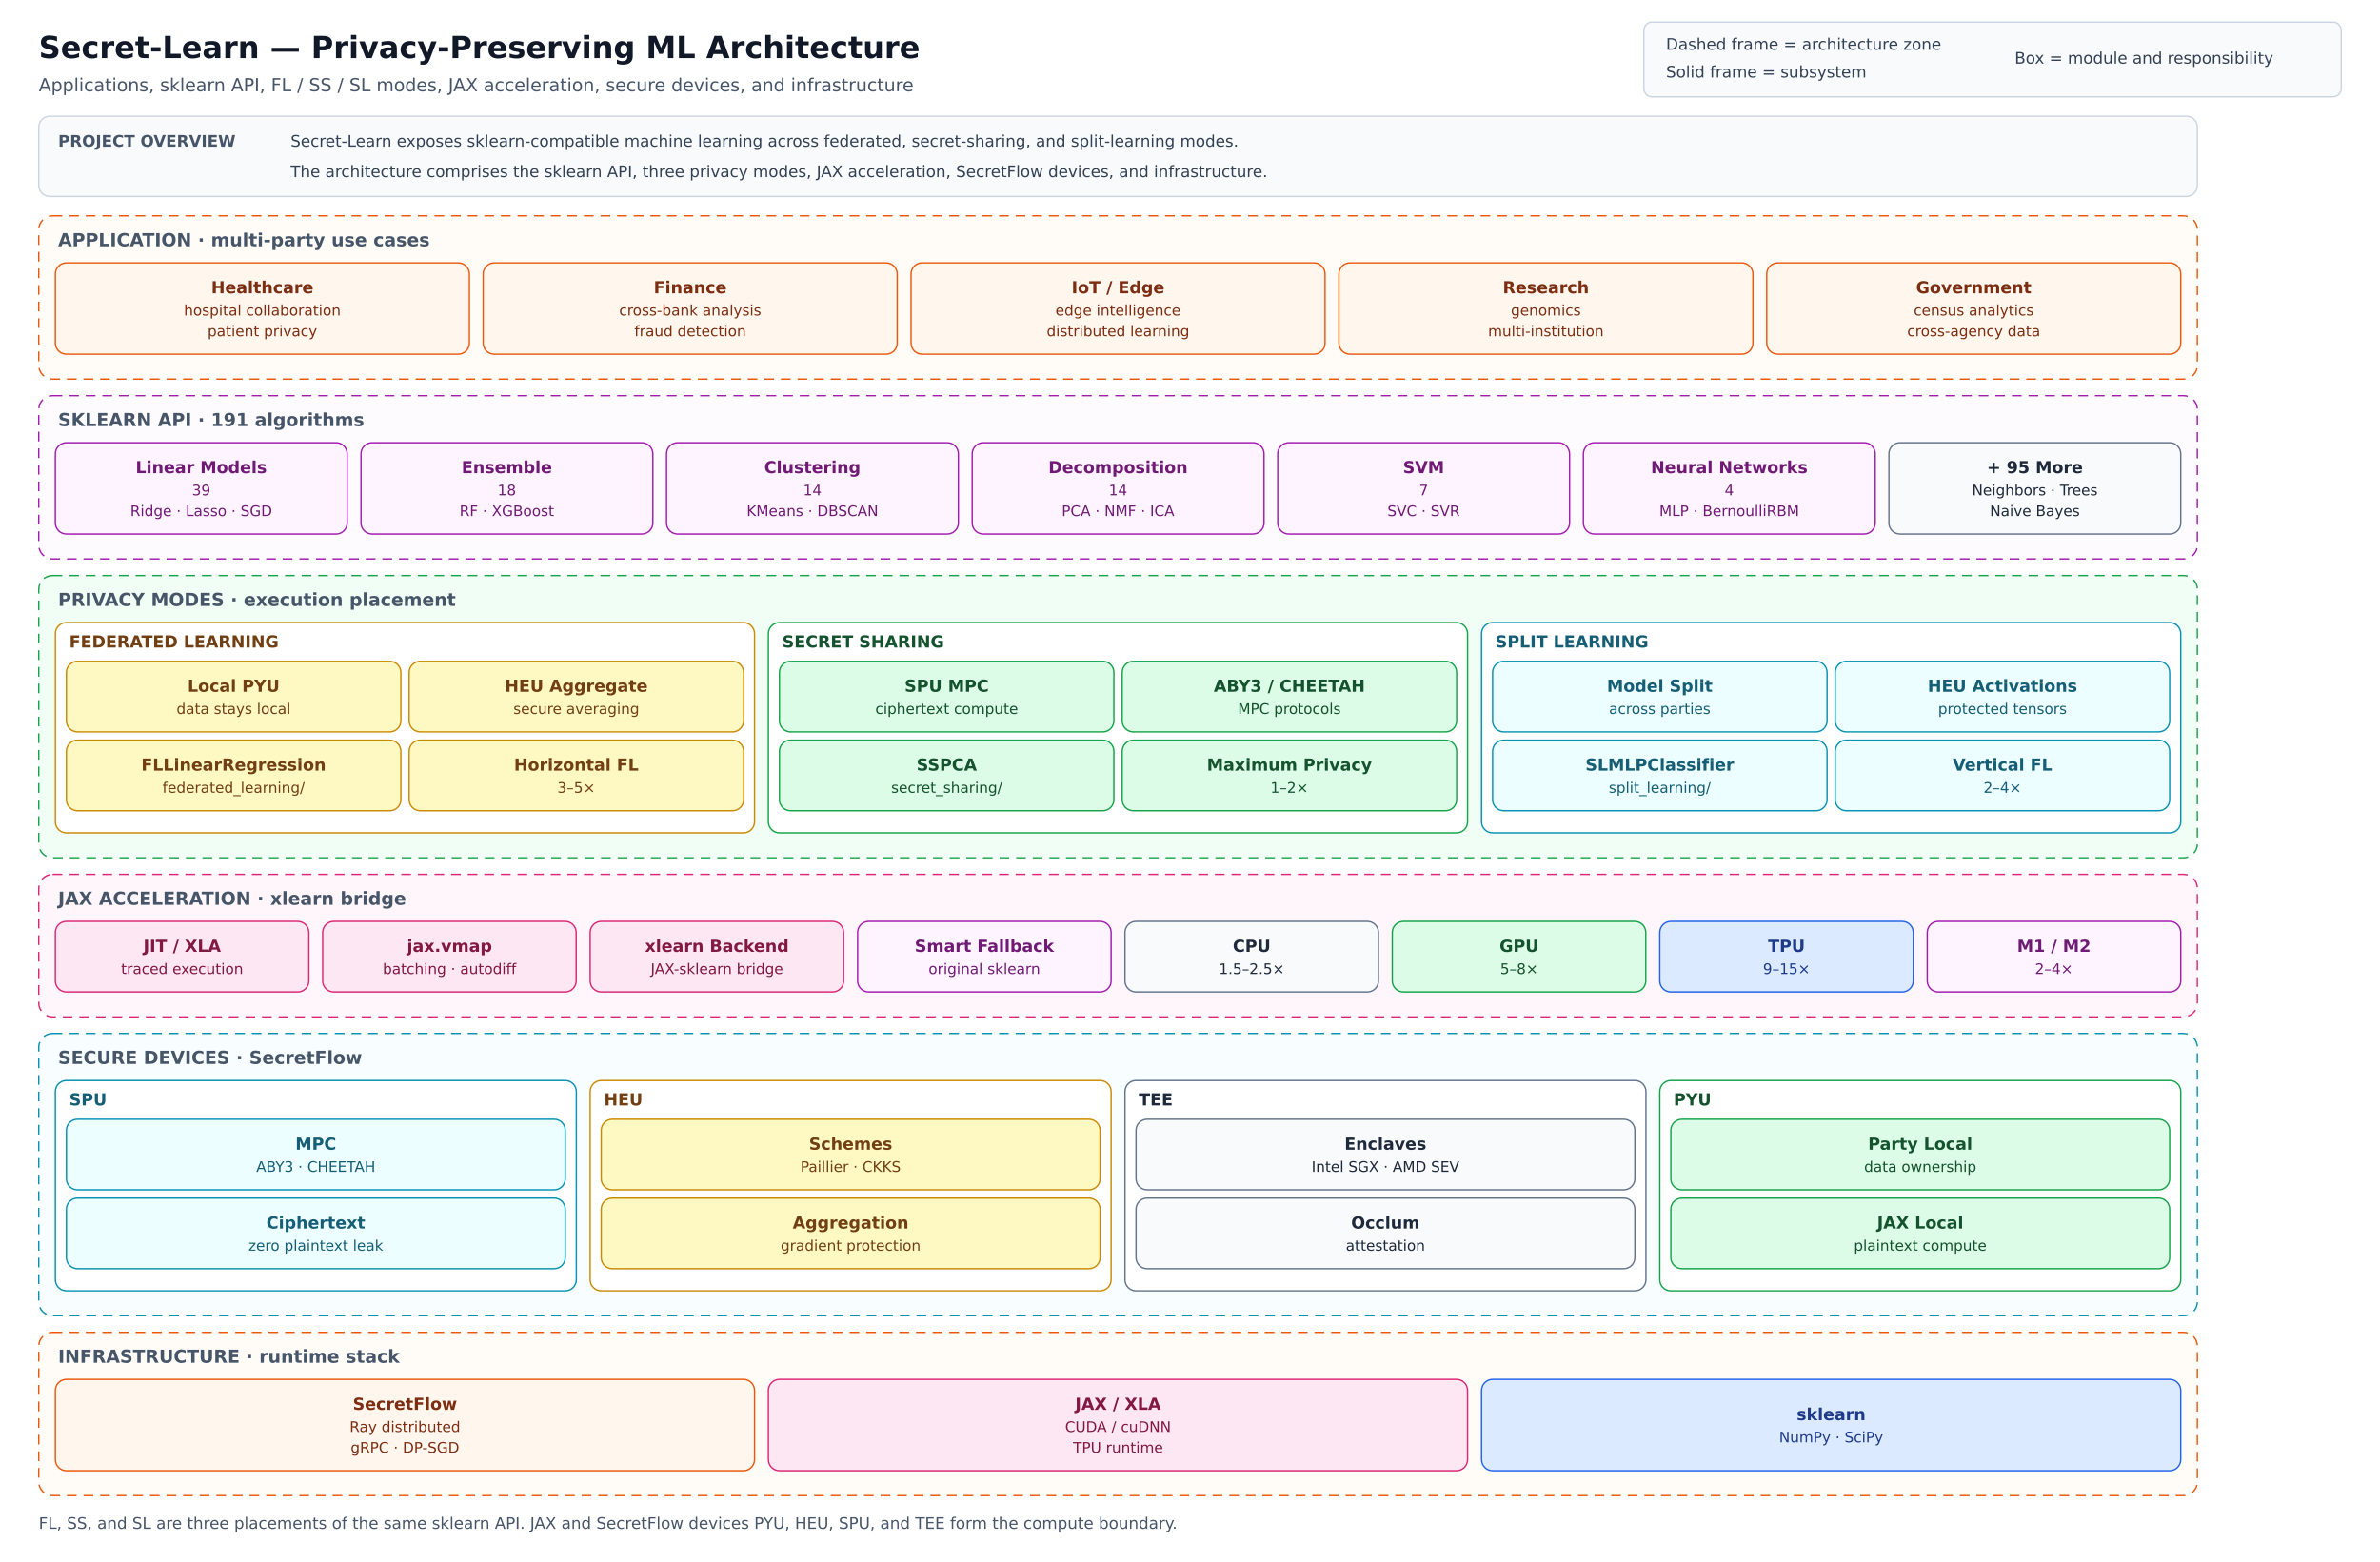
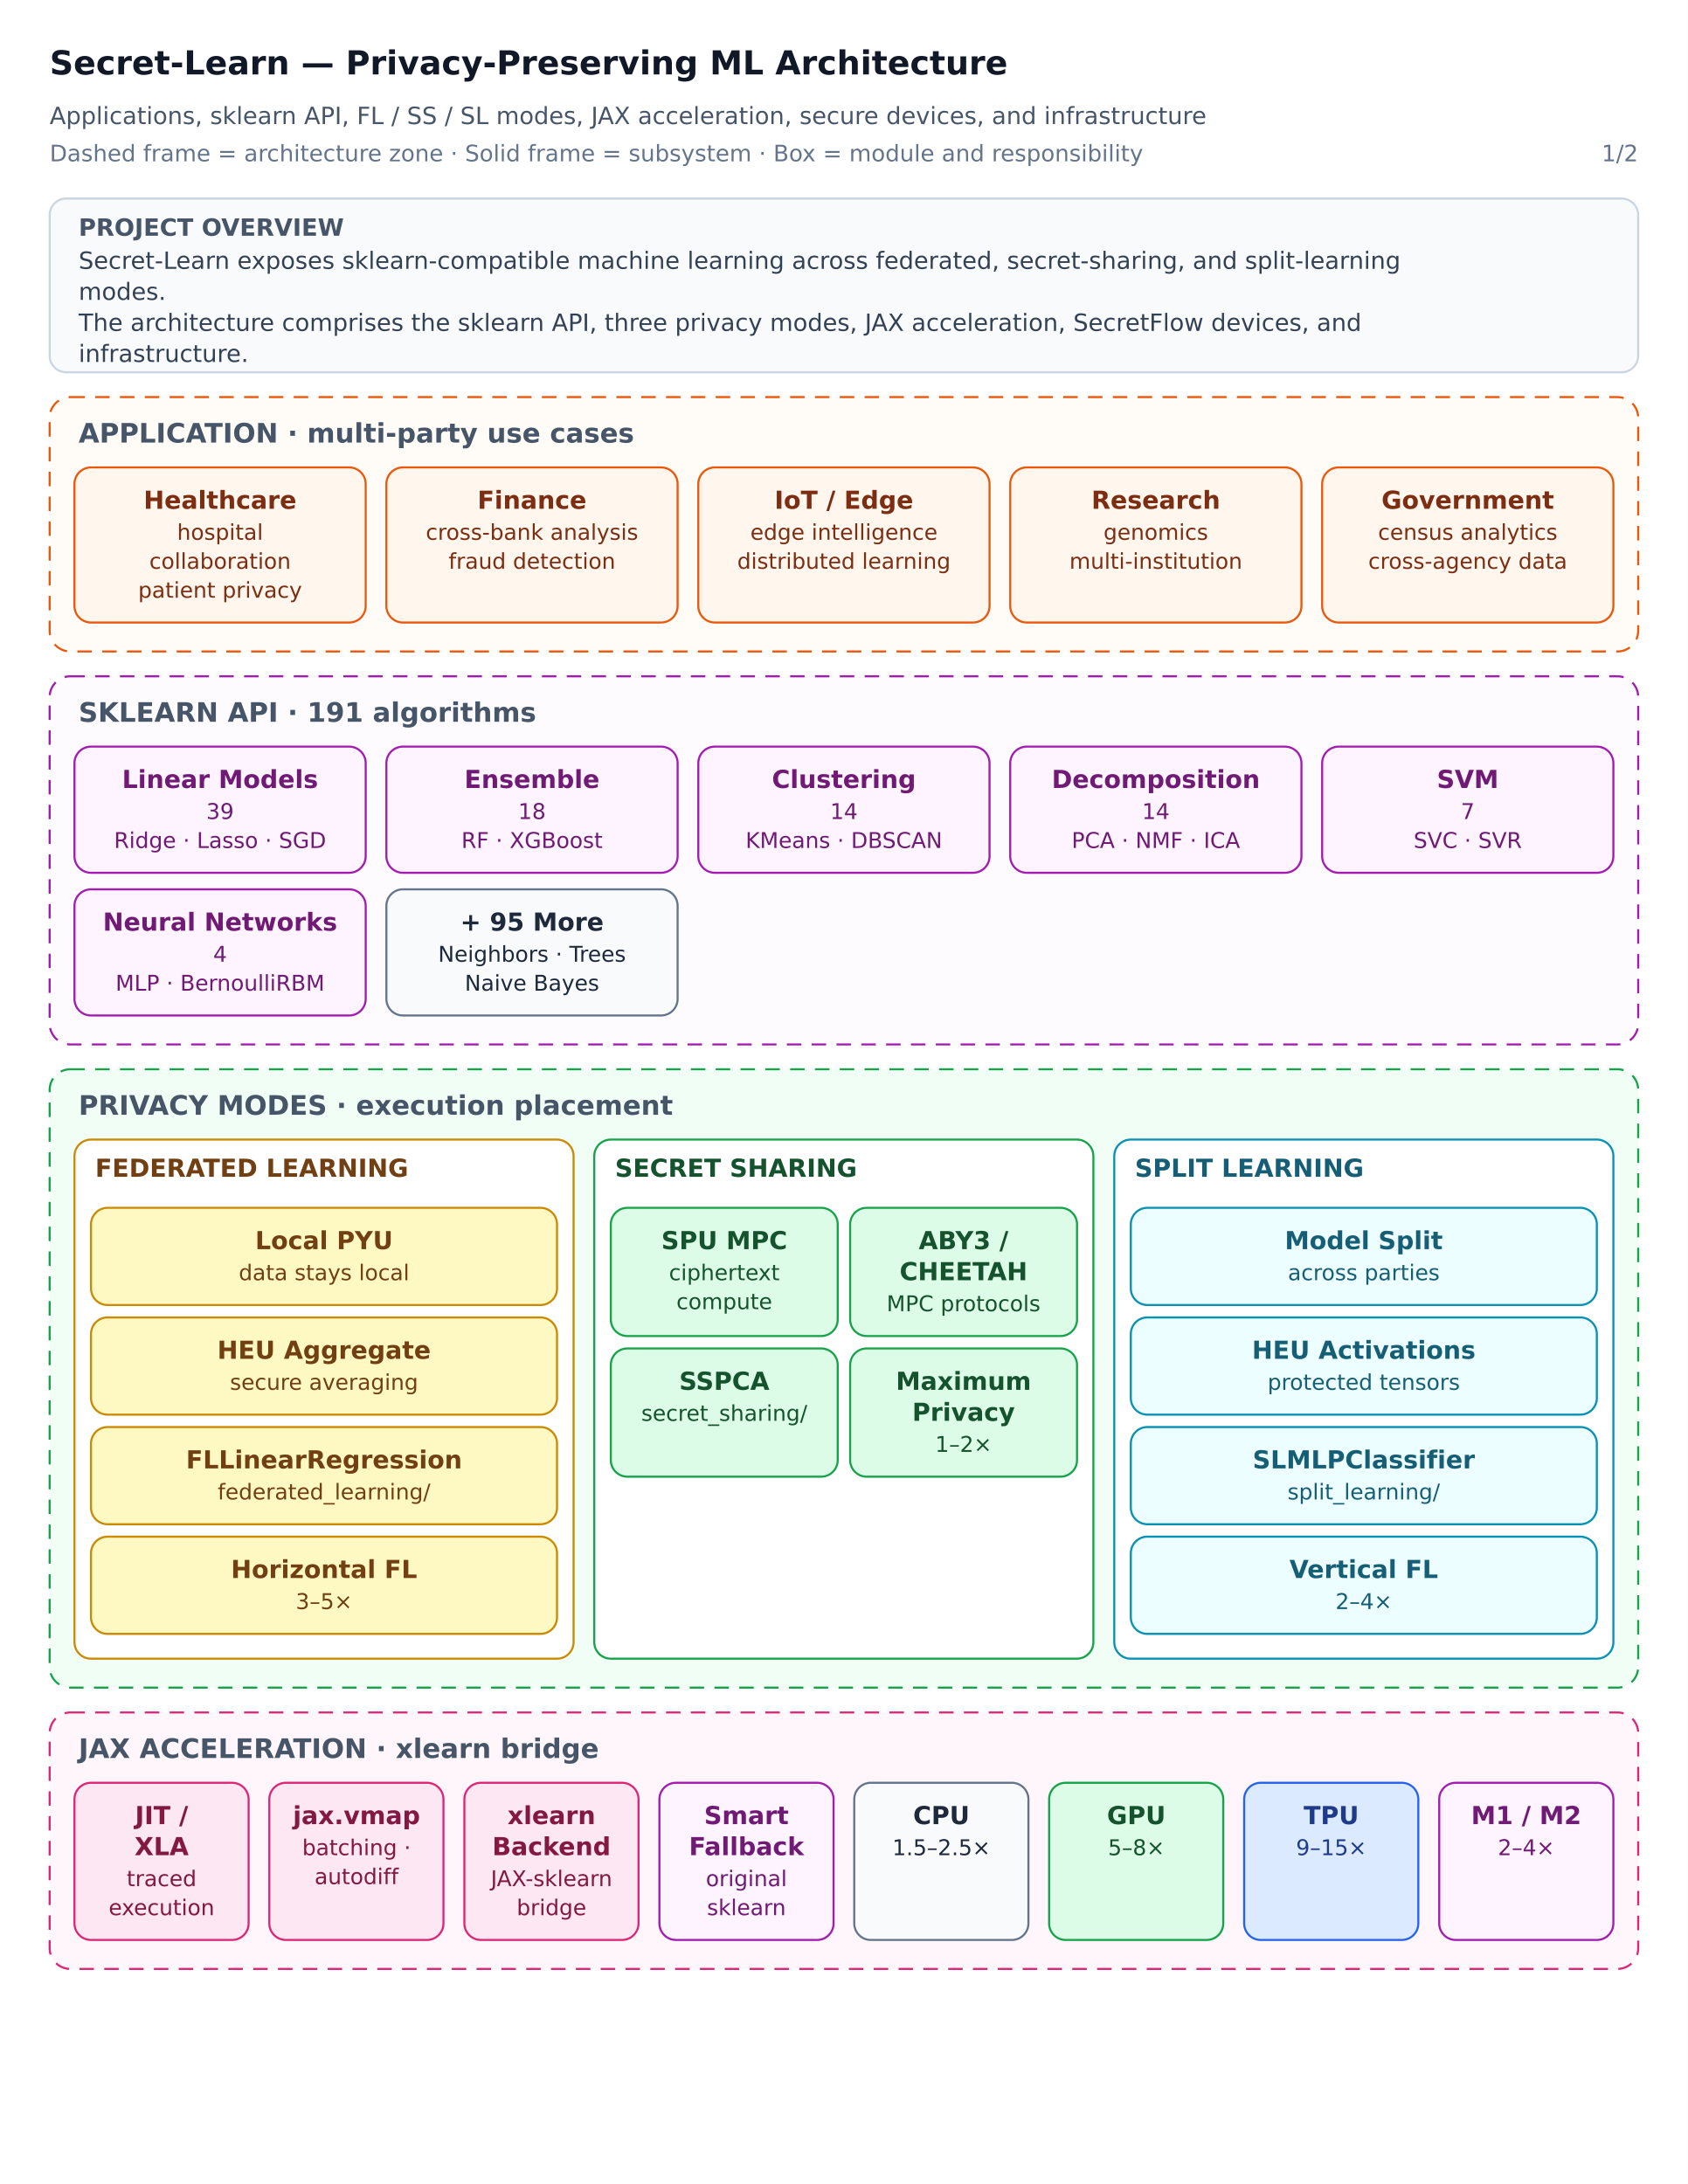
- <svg xmlns="http://www.w3.org/2000/svg" viewBox="0 0 1720 1129" font-family="WenQuanYi Micro Hei, DejaVu Sans, sans-serif">
-   <rect x="0" y="0" width="1720" height="1129" fill="#ffffff" />
-   <text x="28" y="42" font-size="22" fill="#111827" font-weight="700" text-anchor="start">Secret-Learn — Privacy-Preserving ML Architecture</text>
-   <text x="28" y="66" font-size="13" fill="#475569" font-weight="400" text-anchor="start">Applications, sklearn API, FL / SS / SL modes, JAX acceleration, secure devices, and infrastructure</text>
-   <rect x="1188" y="16" width="504" height="54" rx="6" fill="#f8fafc" stroke="#cbd5e1" />
-   <text x="1204" y="36" font-size="11.5" fill="#334155" font-weight="400" text-anchor="start">Dashed frame = architecture zone</text>
-   <text x="1204" y="56" font-size="11.5" fill="#334155" font-weight="400" text-anchor="start">Solid frame = subsystem</text>
-   <text x="1456" y="46" font-size="11.5" fill="#334155" font-weight="400" text-anchor="start">Box = module and responsibility</text>
-   <rect x="28" y="84" width="1560" height="58" rx="8" fill="#f8fafc" stroke="#cbd5e1" />
-   <text x="42" y="106" font-size="11.5" fill="#475569" font-weight="700" text-anchor="start">PROJECT OVERVIEW</text>
-   <text x="210" y="106" font-size="11.5" fill="#334155" font-weight="400" text-anchor="start">Secret-Learn exposes sklearn-compatible machine learning across federated, secret-sharing, and split-learning modes.</text>
-   <text x="210" y="128" font-size="11.5" fill="#334155" font-weight="400" text-anchor="start">The architecture comprises the sklearn API, three privacy modes, JAX acceleration, SecretFlow devices, and infrastructure.</text>
-   <rect x="28" y="156" width="1560" height="118" rx="10" fill="#fff7ed" fill-opacity="0.38" stroke="#ea580c" stroke-dasharray="7,5" />
-   <text x="42" y="178" font-size="13" fill="#475569" font-weight="700" text-anchor="start">APPLICATION · multi-party use cases</text>
-   <rect x="40.0" y="190.0" width="299.2" height="66.0" rx="8" fill="#fff7ed" stroke="#ea580c" />
-   <text x="189.6" y="212.0" font-size="12" fill="#7c2d12" font-weight="700" text-anchor="middle">Healthcare</text>
-   <text x="189.6" y="228.0" font-size="10.5" fill="#7c2d12" font-weight="400" text-anchor="middle">hospital collaboration</text>
-   <text x="189.6" y="243.0" font-size="10.5" fill="#7c2d12" font-weight="400" text-anchor="middle">patient privacy</text>
-   <rect x="349.2" y="190.0" width="299.2" height="66.0" rx="8" fill="#fff7ed" stroke="#ea580c" />
-   <text x="498.8" y="212.0" font-size="12" fill="#7c2d12" font-weight="700" text-anchor="middle">Finance</text>
-   <text x="498.8" y="228.0" font-size="10.5" fill="#7c2d12" font-weight="400" text-anchor="middle">cross-bank analysis</text>
-   <text x="498.8" y="243.0" font-size="10.5" fill="#7c2d12" font-weight="400" text-anchor="middle">fraud detection</text>
-   <rect x="658.4" y="190.0" width="299.2" height="66.0" rx="8" fill="#fff7ed" stroke="#ea580c" />
-   <text x="808.0" y="212.0" font-size="12" fill="#7c2d12" font-weight="700" text-anchor="middle">IoT / Edge</text>
-   <text x="808.0" y="228.0" font-size="10.5" fill="#7c2d12" font-weight="400" text-anchor="middle">edge intelligence</text>
-   <text x="808.0" y="243.0" font-size="10.5" fill="#7c2d12" font-weight="400" text-anchor="middle">distributed learning</text>
-   <rect x="967.6" y="190.0" width="299.2" height="66.0" rx="8" fill="#fff7ed" stroke="#ea580c" />
-   <text x="1117.2" y="212.0" font-size="12" fill="#7c2d12" font-weight="700" text-anchor="middle">Research</text>
-   <text x="1117.2" y="228.0" font-size="10.5" fill="#7c2d12" font-weight="400" text-anchor="middle">genomics</text>
-   <text x="1117.2" y="243.0" font-size="10.5" fill="#7c2d12" font-weight="400" text-anchor="middle">multi-institution</text>
-   <rect x="1276.8" y="190.0" width="299.2" height="66.0" rx="8" fill="#fff7ed" stroke="#ea580c" />
-   <text x="1426.4" y="212.0" font-size="12" fill="#7c2d12" font-weight="700" text-anchor="middle">Government</text>
-   <text x="1426.4" y="228.0" font-size="10.5" fill="#7c2d12" font-weight="400" text-anchor="middle">census analytics</text>
-   <text x="1426.4" y="243.0" font-size="10.5" fill="#7c2d12" font-weight="400" text-anchor="middle">cross-agency data</text>
-   <rect x="28" y="286" width="1560" height="118" rx="10" fill="#fdf4ff" fill-opacity="0.38" stroke="#a21caf" stroke-dasharray="7,5" />
-   <text x="42" y="308" font-size="13" fill="#475569" font-weight="700" text-anchor="start">SKLEARN API · 191 algorithms</text>
-   <rect x="40.0" y="320.0" width="210.9" height="66.0" rx="8" fill="#fdf4ff" stroke="#a21caf" />
-   <text x="145.429" y="342.0" font-size="12" fill="#701a75" font-weight="700" text-anchor="middle">Linear Models</text>
-   <text x="145.429" y="358.0" font-size="10.5" fill="#701a75" font-weight="400" text-anchor="middle">39</text>
-   <text x="145.429" y="373.0" font-size="10.5" fill="#701a75" font-weight="400" text-anchor="middle">Ridge · Lasso · SGD</text>
-   <rect x="260.9" y="320.0" width="210.9" height="66.0" rx="8" fill="#fdf4ff" stroke="#a21caf" />
-   <text x="366.286" y="342.0" font-size="12" fill="#701a75" font-weight="700" text-anchor="middle">Ensemble</text>
-   <text x="366.286" y="358.0" font-size="10.5" fill="#701a75" font-weight="400" text-anchor="middle">18</text>
-   <text x="366.286" y="373.0" font-size="10.5" fill="#701a75" font-weight="400" text-anchor="middle">RF · XGBoost</text>
-   <rect x="481.7" y="320.0" width="210.9" height="66.0" rx="8" fill="#fdf4ff" stroke="#a21caf" />
-   <text x="587.143" y="342.0" font-size="12" fill="#701a75" font-weight="700" text-anchor="middle">Clustering</text>
-   <text x="587.143" y="358.0" font-size="10.5" fill="#701a75" font-weight="400" text-anchor="middle">14</text>
-   <text x="587.143" y="373.0" font-size="10.5" fill="#701a75" font-weight="400" text-anchor="middle">KMeans · DBSCAN</text>
-   <rect x="702.6" y="320.0" width="210.9" height="66.0" rx="8" fill="#fdf4ff" stroke="#a21caf" />
-   <text x="808.0" y="342.0" font-size="12" fill="#701a75" font-weight="700" text-anchor="middle">Decomposition</text>
-   <text x="808.0" y="358.0" font-size="10.5" fill="#701a75" font-weight="400" text-anchor="middle">14</text>
-   <text x="808.0" y="373.0" font-size="10.5" fill="#701a75" font-weight="400" text-anchor="middle">PCA · NMF · ICA</text>
-   <rect x="923.4" y="320.0" width="210.9" height="66.0" rx="8" fill="#fdf4ff" stroke="#a21caf" />
-   <text x="1028.857" y="342.0" font-size="12" fill="#701a75" font-weight="700" text-anchor="middle">SVM</text>
-   <text x="1028.857" y="358.0" font-size="10.5" fill="#701a75" font-weight="400" text-anchor="middle">7</text>
-   <text x="1028.857" y="373.0" font-size="10.5" fill="#701a75" font-weight="400" text-anchor="middle">SVC · SVR</text>
-   <rect x="1144.3" y="320.0" width="210.9" height="66.0" rx="8" fill="#fdf4ff" stroke="#a21caf" />
-   <text x="1249.714" y="342.0" font-size="12" fill="#701a75" font-weight="700" text-anchor="middle">Neural Networks</text>
-   <text x="1249.714" y="358.0" font-size="10.5" fill="#701a75" font-weight="400" text-anchor="middle">4</text>
-   <text x="1249.714" y="373.0" font-size="10.5" fill="#701a75" font-weight="400" text-anchor="middle">MLP · BernoulliRBM</text>
-   <rect x="1365.1" y="320.0" width="210.9" height="66.0" rx="8" fill="#f8fafc" stroke="#64748b" />
-   <text x="1470.571" y="342.0" font-size="12" fill="#1e293b" font-weight="700" text-anchor="middle">+ 95 More</text>
-   <text x="1470.571" y="358.0" font-size="10.5" fill="#1e293b" font-weight="400" text-anchor="middle">Neighbors · Trees</text>
-   <text x="1470.571" y="373.0" font-size="10.5" fill="#1e293b" font-weight="400" text-anchor="middle">Naive Bayes</text>
-   <rect x="28" y="416" width="1560" height="204" rx="10" fill="#dcfce7" fill-opacity="0.38" stroke="#16a34a" stroke-dasharray="7,5" />
-   <text x="42" y="438" font-size="13" fill="#475569" font-weight="700" text-anchor="start">PRIVACY MODES · execution placement</text>
-   <rect x="40.0" y="450.0" width="505.3" height="152.0" rx="8" fill="#ffffff" fill-opacity="0.94" stroke="#ca8a04" />
-   <text x="50.0" y="468" font-size="12" fill="#713f12" font-weight="700" text-anchor="start">FEDERATED LEARNING</text>
-   <rect x="48.0" y="478.0" width="241.7" height="51.0" rx="8" fill="#fef9c3" stroke="#ca8a04" />
-   <text x="168.833" y="500.0" font-size="12" fill="#713f12" font-weight="700" text-anchor="middle">Local PYU</text>
-   <text x="168.833" y="516.0" font-size="10.5" fill="#713f12" font-weight="400" text-anchor="middle">data stays local</text>
-   <rect x="295.7" y="478.0" width="241.7" height="51.0" rx="8" fill="#fef9c3" stroke="#ca8a04" />
-   <text x="416.5" y="500.0" font-size="12" fill="#713f12" font-weight="700" text-anchor="middle">HEU Aggregate</text>
-   <text x="416.5" y="516.0" font-size="10.5" fill="#713f12" font-weight="400" text-anchor="middle">secure averaging</text>
-   <rect x="48.0" y="535.0" width="241.7" height="51.0" rx="8" fill="#fef9c3" stroke="#ca8a04" />
-   <text x="168.833" y="557.0" font-size="12" fill="#713f12" font-weight="700" text-anchor="middle">FLLinearRegression</text>
-   <text x="168.833" y="573.0" font-size="10.5" fill="#713f12" font-weight="400" text-anchor="middle">federated_learning/</text>
-   <rect x="295.7" y="535.0" width="241.7" height="51.0" rx="8" fill="#fef9c3" stroke="#ca8a04" />
-   <text x="416.5" y="557.0" font-size="12" fill="#713f12" font-weight="700" text-anchor="middle">Horizontal FL</text>
-   <text x="416.5" y="573.0" font-size="10.5" fill="#713f12" font-weight="400" text-anchor="middle">3–5×</text>
-   <rect x="555.3" y="450.0" width="505.3" height="152.0" rx="8" fill="#ffffff" fill-opacity="0.94" stroke="#16a34a" />
-   <text x="565.333" y="468" font-size="12" fill="#14532d" font-weight="700" text-anchor="start">SECRET SHARING</text>
-   <rect x="563.3" y="478.0" width="241.7" height="51.0" rx="8" fill="#dcfce7" stroke="#16a34a" />
-   <text x="684.167" y="500.0" font-size="12" fill="#14532d" font-weight="700" text-anchor="middle">SPU MPC</text>
-   <text x="684.167" y="516.0" font-size="10.5" fill="#14532d" font-weight="400" text-anchor="middle">ciphertext compute</text>
-   <rect x="811.0" y="478.0" width="241.7" height="51.0" rx="8" fill="#dcfce7" stroke="#16a34a" />
-   <text x="931.833" y="500.0" font-size="12" fill="#14532d" font-weight="700" text-anchor="middle">ABY3 / CHEETAH</text>
-   <text x="931.833" y="516.0" font-size="10.5" fill="#14532d" font-weight="400" text-anchor="middle">MPC protocols</text>
-   <rect x="563.3" y="535.0" width="241.7" height="51.0" rx="8" fill="#dcfce7" stroke="#16a34a" />
-   <text x="684.167" y="557.0" font-size="12" fill="#14532d" font-weight="700" text-anchor="middle">SSPCA</text>
-   <text x="684.167" y="573.0" font-size="10.5" fill="#14532d" font-weight="400" text-anchor="middle">secret_sharing/</text>
-   <rect x="811.0" y="535.0" width="241.7" height="51.0" rx="8" fill="#dcfce7" stroke="#16a34a" />
-   <text x="931.833" y="557.0" font-size="12" fill="#14532d" font-weight="700" text-anchor="middle">Maximum Privacy</text>
-   <text x="931.833" y="573.0" font-size="10.5" fill="#14532d" font-weight="400" text-anchor="middle">1–2×</text>
-   <rect x="1070.7" y="450.0" width="505.3" height="152.0" rx="8" fill="#ffffff" fill-opacity="0.94" stroke="#0891b2" />
-   <text x="1080.667" y="468" font-size="12" fill="#155e75" font-weight="700" text-anchor="start">SPLIT LEARNING</text>
-   <rect x="1078.7" y="478.0" width="241.7" height="51.0" rx="8" fill="#ecfeff" stroke="#0891b2" />
-   <text x="1199.5" y="500.0" font-size="12" fill="#155e75" font-weight="700" text-anchor="middle">Model Split</text>
-   <text x="1199.5" y="516.0" font-size="10.5" fill="#155e75" font-weight="400" text-anchor="middle">across parties</text>
-   <rect x="1326.3" y="478.0" width="241.7" height="51.0" rx="8" fill="#ecfeff" stroke="#0891b2" />
-   <text x="1447.167" y="500.0" font-size="12" fill="#155e75" font-weight="700" text-anchor="middle">HEU Activations</text>
-   <text x="1447.167" y="516.0" font-size="10.5" fill="#155e75" font-weight="400" text-anchor="middle">protected tensors</text>
-   <rect x="1078.7" y="535.0" width="241.7" height="51.0" rx="8" fill="#ecfeff" stroke="#0891b2" />
-   <text x="1199.5" y="557.0" font-size="12" fill="#155e75" font-weight="700" text-anchor="middle">SLMLPClassifier</text>
-   <text x="1199.5" y="573.0" font-size="10.5" fill="#155e75" font-weight="400" text-anchor="middle">split_learning/</text>
-   <rect x="1326.3" y="535.0" width="241.7" height="51.0" rx="8" fill="#ecfeff" stroke="#0891b2" />
-   <text x="1447.167" y="557.0" font-size="12" fill="#155e75" font-weight="700" text-anchor="middle">Vertical FL</text>
-   <text x="1447.167" y="573.0" font-size="10.5" fill="#155e75" font-weight="400" text-anchor="middle">2–4×</text>
-   <rect x="28" y="632" width="1560" height="103" rx="10" fill="#fce7f3" fill-opacity="0.38" stroke="#db2777" stroke-dasharray="7,5" />
-   <text x="42" y="654" font-size="13" fill="#475569" font-weight="700" text-anchor="start">JAX ACCELERATION · xlearn bridge</text>
-   <rect x="40.0" y="666.0" width="183.2" height="51.0" rx="8" fill="#fce7f3" stroke="#db2777" />
-   <text x="131.625" y="688.0" font-size="12" fill="#831843" font-weight="700" text-anchor="middle">JIT / XLA</text>
-   <text x="131.625" y="704.0" font-size="10.5" fill="#831843" font-weight="400" text-anchor="middle">traced execution</text>
-   <rect x="233.2" y="666.0" width="183.2" height="51.0" rx="8" fill="#fce7f3" stroke="#db2777" />
-   <text x="324.875" y="688.0" font-size="12" fill="#831843" font-weight="700" text-anchor="middle">jax.vmap</text>
-   <text x="324.875" y="704.0" font-size="10.5" fill="#831843" font-weight="400" text-anchor="middle">batching · autodiff</text>
-   <rect x="426.5" y="666.0" width="183.2" height="51.0" rx="8" fill="#fce7f3" stroke="#db2777" />
-   <text x="518.125" y="688.0" font-size="12" fill="#831843" font-weight="700" text-anchor="middle">xlearn Backend</text>
-   <text x="518.125" y="704.0" font-size="10.5" fill="#831843" font-weight="400" text-anchor="middle">JAX-sklearn bridge</text>
-   <rect x="619.8" y="666.0" width="183.2" height="51.0" rx="8" fill="#fdf4ff" stroke="#a21caf" />
-   <text x="711.375" y="688.0" font-size="12" fill="#701a75" font-weight="700" text-anchor="middle">Smart Fallback</text>
-   <text x="711.375" y="704.0" font-size="10.5" fill="#701a75" font-weight="400" text-anchor="middle">original sklearn</text>
-   <rect x="813.0" y="666.0" width="183.2" height="51.0" rx="8" fill="#f8fafc" stroke="#64748b" />
-   <text x="904.625" y="688.0" font-size="12" fill="#1e293b" font-weight="700" text-anchor="middle">CPU</text>
-   <text x="904.625" y="704.0" font-size="10.5" fill="#1e293b" font-weight="400" text-anchor="middle">1.5–2.5×</text>
-   <rect x="1006.2" y="666.0" width="183.2" height="51.0" rx="8" fill="#dcfce7" stroke="#16a34a" />
-   <text x="1097.875" y="688.0" font-size="12" fill="#14532d" font-weight="700" text-anchor="middle">GPU</text>
-   <text x="1097.875" y="704.0" font-size="10.5" fill="#14532d" font-weight="400" text-anchor="middle">5–8×</text>
-   <rect x="1199.5" y="666.0" width="183.2" height="51.0" rx="8" fill="#dbeafe" stroke="#2563eb" />
-   <text x="1291.125" y="688.0" font-size="12" fill="#1e3a8a" font-weight="700" text-anchor="middle">TPU</text>
-   <text x="1291.125" y="704.0" font-size="10.5" fill="#1e3a8a" font-weight="400" text-anchor="middle">9–15×</text>
-   <rect x="1392.8" y="666.0" width="183.2" height="51.0" rx="8" fill="#fdf4ff" stroke="#a21caf" />
-   <text x="1484.375" y="688.0" font-size="12" fill="#701a75" font-weight="700" text-anchor="middle">M1 / M2</text>
-   <text x="1484.375" y="704.0" font-size="10.5" fill="#701a75" font-weight="400" text-anchor="middle">2–4×</text>
-   <rect x="28" y="747" width="1560" height="204" rx="10" fill="#ecfeff" fill-opacity="0.38" stroke="#0891b2" stroke-dasharray="7,5" />
-   <text x="42" y="769" font-size="13" fill="#475569" font-weight="700" text-anchor="start">SECURE DEVICES · SecretFlow</text>
-   <rect x="40.0" y="781.0" width="376.5" height="152.0" rx="8" fill="#ffffff" fill-opacity="0.94" stroke="#0891b2" />
-   <text x="50.0" y="799" font-size="12" fill="#155e75" font-weight="700" text-anchor="start">SPU</text>
-   <rect x="48.0" y="809.0" width="360.5" height="51.0" rx="8" fill="#ecfeff" stroke="#0891b2" />
-   <text x="228.25" y="831.0" font-size="12" fill="#155e75" font-weight="700" text-anchor="middle">MPC</text>
-   <text x="228.25" y="847.0" font-size="10.5" fill="#155e75" font-weight="400" text-anchor="middle">ABY3 · CHEETAH</text>
-   <rect x="48.0" y="866.0" width="360.5" height="51.0" rx="8" fill="#ecfeff" stroke="#0891b2" />
-   <text x="228.25" y="888.0" font-size="12" fill="#155e75" font-weight="700" text-anchor="middle">Ciphertext</text>
-   <text x="228.25" y="904.0" font-size="10.5" fill="#155e75" font-weight="400" text-anchor="middle">zero plaintext leak</text>
-   <rect x="426.5" y="781.0" width="376.5" height="152.0" rx="8" fill="#ffffff" fill-opacity="0.94" stroke="#ca8a04" />
-   <text x="436.5" y="799" font-size="12" fill="#713f12" font-weight="700" text-anchor="start">HEU</text>
-   <rect x="434.5" y="809.0" width="360.5" height="51.0" rx="8" fill="#fef9c3" stroke="#ca8a04" />
-   <text x="614.75" y="831.0" font-size="12" fill="#713f12" font-weight="700" text-anchor="middle">Schemes</text>
-   <text x="614.75" y="847.0" font-size="10.5" fill="#713f12" font-weight="400" text-anchor="middle">Paillier · CKKS</text>
-   <rect x="434.5" y="866.0" width="360.5" height="51.0" rx="8" fill="#fef9c3" stroke="#ca8a04" />
-   <text x="614.75" y="888.0" font-size="12" fill="#713f12" font-weight="700" text-anchor="middle">Aggregation</text>
-   <text x="614.75" y="904.0" font-size="10.5" fill="#713f12" font-weight="400" text-anchor="middle">gradient protection</text>
-   <rect x="813.0" y="781.0" width="376.5" height="152.0" rx="8" fill="#ffffff" fill-opacity="0.94" stroke="#64748b" />
-   <text x="823.0" y="799" font-size="12" fill="#1e293b" font-weight="700" text-anchor="start">TEE</text>
-   <rect x="821.0" y="809.0" width="360.5" height="51.0" rx="8" fill="#f8fafc" stroke="#64748b" />
-   <text x="1001.25" y="831.0" font-size="12" fill="#1e293b" font-weight="700" text-anchor="middle">Enclaves</text>
-   <text x="1001.25" y="847.0" font-size="10.5" fill="#1e293b" font-weight="400" text-anchor="middle">Intel SGX · AMD SEV</text>
-   <rect x="821.0" y="866.0" width="360.5" height="51.0" rx="8" fill="#f8fafc" stroke="#64748b" />
-   <text x="1001.25" y="888.0" font-size="12" fill="#1e293b" font-weight="700" text-anchor="middle">Occlum</text>
-   <text x="1001.25" y="904.0" font-size="10.5" fill="#1e293b" font-weight="400" text-anchor="middle">attestation</text>
-   <rect x="1199.5" y="781.0" width="376.5" height="152.0" rx="8" fill="#ffffff" fill-opacity="0.94" stroke="#16a34a" />
-   <text x="1209.5" y="799" font-size="12" fill="#14532d" font-weight="700" text-anchor="start">PYU</text>
-   <rect x="1207.5" y="809.0" width="360.5" height="51.0" rx="8" fill="#dcfce7" stroke="#16a34a" />
-   <text x="1387.75" y="831.0" font-size="12" fill="#14532d" font-weight="700" text-anchor="middle">Party Local</text>
-   <text x="1387.75" y="847.0" font-size="10.5" fill="#14532d" font-weight="400" text-anchor="middle">data ownership</text>
-   <rect x="1207.5" y="866.0" width="360.5" height="51.0" rx="8" fill="#dcfce7" stroke="#16a34a" />
-   <text x="1387.75" y="888.0" font-size="12" fill="#14532d" font-weight="700" text-anchor="middle">JAX Local</text>
-   <text x="1387.75" y="904.0" font-size="10.5" fill="#14532d" font-weight="400" text-anchor="middle">plaintext compute</text>
-   <rect x="28" y="963" width="1560" height="118" rx="10" fill="#fff7ed" fill-opacity="0.38" stroke="#ea580c" stroke-dasharray="7,5" />
-   <text x="42" y="985" font-size="13" fill="#475569" font-weight="700" text-anchor="start">INFRASTRUCTURE · runtime stack</text>
-   <rect x="40.0" y="997.0" width="505.3" height="66.0" rx="8" fill="#fff7ed" stroke="#ea580c" />
-   <text x="292.667" y="1019.0" font-size="12" fill="#7c2d12" font-weight="700" text-anchor="middle">SecretFlow</text>
-   <text x="292.667" y="1035.0" font-size="10.5" fill="#7c2d12" font-weight="400" text-anchor="middle">Ray distributed</text>
-   <text x="292.667" y="1050.0" font-size="10.5" fill="#7c2d12" font-weight="400" text-anchor="middle">gRPC · DP-SGD</text>
-   <rect x="555.3" y="997.0" width="505.3" height="66.0" rx="8" fill="#fce7f3" stroke="#db2777" />
-   <text x="808" y="1019.0" font-size="12" fill="#831843" font-weight="700" text-anchor="middle">JAX / XLA</text>
-   <text x="808" y="1035.0" font-size="10.5" fill="#831843" font-weight="400" text-anchor="middle">CUDA / cuDNN</text>
-   <text x="808" y="1050.0" font-size="10.5" fill="#831843" font-weight="400" text-anchor="middle">TPU runtime</text>
-   <rect x="1070.7" y="997.0" width="505.3" height="66.0" rx="8" fill="#dbeafe" stroke="#2563eb" />
-   <text x="1323.333" y="1026.5" font-size="12" fill="#1e3a8a" font-weight="700" text-anchor="middle">sklearn</text>
-   <text x="1323.333" y="1042.5" font-size="10.5" fill="#1e3a8a" font-weight="400" text-anchor="middle">NumPy · SciPy</text>
-   <text x="28" y="1105" font-size="11.5" fill="#475569" font-weight="400" text-anchor="start">FL, SS, and SL are three placements of the same sklearn API. JAX and SecretFlow devices PYU, HEU, SPU, and TEE form the compute boundary.</text>
+ <svg xmlns="http://www.w3.org/2000/svg" width="8.5in" height="11in" viewBox="0 0 816 1056" font-family="WenQuanYi Micro Hei, DejaVu Sans, sans-serif">
+   <rect x="0" y="0" width="816" height="1056" fill="#ffffff" />
+   <text x="24" y="36" font-size="16" fill="#111827" font-weight="700" text-anchor="start">Secret-Learn — Privacy-Preserving ML Architecture</text>
+   <text x="24" y="60" font-size="11.5" fill="#475569" font-weight="400" text-anchor="start">Applications, sklearn API, FL / SS / SL modes, JAX acceleration, secure devices, and infrastructure</text>
+   <text x="24" y="78" font-size="11" fill="#64748b" font-weight="400" text-anchor="start">Dashed frame = architecture zone · Solid frame = subsystem · Box = module and responsibility</text>
+   <text x="792" y="78" font-size="11" fill="#64748b" font-weight="400" text-anchor="end">1/2</text>
+   <rect x="24" y="96" width="768" height="84" rx="8" fill="#f8fafc" stroke="#cbd5e1" />
+   <text x="38" y="114" font-size="11.5" fill="#475569" font-weight="700" text-anchor="start">PROJECT OVERVIEW</text>
+   <text x="38" y="130" font-size="11.5" fill="#334155" font-weight="400" text-anchor="start">Secret-Learn exposes sklearn-compatible machine learning across federated, secret-sharing, and split-learning</text>
+   <text x="38" y="145" font-size="11.5" fill="#334155" font-weight="400" text-anchor="start">modes.</text>
+   <text x="38" y="160" font-size="11.5" fill="#334155" font-weight="400" text-anchor="start">The architecture comprises the sklearn API, three privacy modes, JAX acceleration, SecretFlow devices, and</text>
+   <text x="38" y="175" font-size="11.5" fill="#334155" font-weight="400" text-anchor="start">infrastructure.</text>
+   <rect x="24" y="192" width="768" height="123" rx="10" fill="#fff7ed" fill-opacity="0.38" stroke="#ea580c" stroke-dasharray="7,5" />
+   <text x="38" y="214" font-size="13" fill="#475569" font-weight="700" text-anchor="start">APPLICATION · multi-party use cases</text>
+   <rect x="36.0" y="226.0" width="140.8" height="75.0" rx="8" fill="#fff7ed" stroke="#ea580c" />
+   <text x="106.4" y="246" font-size="12" fill="#7c2d12" font-weight="700" text-anchor="middle">Healthcare</text>
+   <text x="106.4" y="261" font-size="10.5" fill="#7c2d12" font-weight="400" text-anchor="middle">hospital</text>
+   <text x="106.4" y="275" font-size="10.5" fill="#7c2d12" font-weight="400" text-anchor="middle">collaboration</text>
+   <text x="106.4" y="289" font-size="10.5" fill="#7c2d12" font-weight="400" text-anchor="middle">patient privacy</text>
+   <rect x="186.8" y="226.0" width="140.8" height="75.0" rx="8" fill="#fff7ed" stroke="#ea580c" />
+   <text x="257.2" y="246" font-size="12" fill="#7c2d12" font-weight="700" text-anchor="middle">Finance</text>
+   <text x="257.2" y="261" font-size="10.5" fill="#7c2d12" font-weight="400" text-anchor="middle">cross-bank analysis</text>
+   <text x="257.2" y="275" font-size="10.5" fill="#7c2d12" font-weight="400" text-anchor="middle">fraud detection</text>
+   <rect x="337.6" y="226.0" width="140.8" height="75.0" rx="8" fill="#fff7ed" stroke="#ea580c" />
+   <text x="408.0" y="246" font-size="12" fill="#7c2d12" font-weight="700" text-anchor="middle">IoT / Edge</text>
+   <text x="408.0" y="261" font-size="10.5" fill="#7c2d12" font-weight="400" text-anchor="middle">edge intelligence</text>
+   <text x="408.0" y="275" font-size="10.5" fill="#7c2d12" font-weight="400" text-anchor="middle">distributed learning</text>
+   <rect x="488.4" y="226.0" width="140.8" height="75.0" rx="8" fill="#fff7ed" stroke="#ea580c" />
+   <text x="558.8" y="246" font-size="12" fill="#7c2d12" font-weight="700" text-anchor="middle">Research</text>
+   <text x="558.8" y="261" font-size="10.5" fill="#7c2d12" font-weight="400" text-anchor="middle">genomics</text>
+   <text x="558.8" y="275" font-size="10.5" fill="#7c2d12" font-weight="400" text-anchor="middle">multi-institution</text>
+   <rect x="639.2" y="226.0" width="140.8" height="75.0" rx="8" fill="#fff7ed" stroke="#ea580c" />
+   <text x="709.6" y="246" font-size="12" fill="#7c2d12" font-weight="700" text-anchor="middle">Government</text>
+   <text x="709.6" y="261" font-size="10.5" fill="#7c2d12" font-weight="400" text-anchor="middle">census analytics</text>
+   <text x="709.6" y="275" font-size="10.5" fill="#7c2d12" font-weight="400" text-anchor="middle">cross-agency data</text>
+   <rect x="24" y="327" width="768" height="178" rx="10" fill="#fdf4ff" fill-opacity="0.38" stroke="#a21caf" stroke-dasharray="7,5" />
+   <text x="38" y="349" font-size="13" fill="#475569" font-weight="700" text-anchor="start">SKLEARN API · 191 algorithms</text>
+   <rect x="36.0" y="361.0" width="140.8" height="61.0" rx="8" fill="#fdf4ff" stroke="#a21caf" />
+   <text x="106.4" y="381" font-size="12" fill="#701a75" font-weight="700" text-anchor="middle">Linear Models</text>
+   <text x="106.4" y="396" font-size="10.5" fill="#701a75" font-weight="400" text-anchor="middle">39</text>
+   <text x="106.4" y="410" font-size="10.5" fill="#701a75" font-weight="400" text-anchor="middle">Ridge · Lasso · SGD</text>
+   <rect x="186.8" y="361.0" width="140.8" height="61.0" rx="8" fill="#fdf4ff" stroke="#a21caf" />
+   <text x="257.2" y="381" font-size="12" fill="#701a75" font-weight="700" text-anchor="middle">Ensemble</text>
+   <text x="257.2" y="396" font-size="10.5" fill="#701a75" font-weight="400" text-anchor="middle">18</text>
+   <text x="257.2" y="410" font-size="10.5" fill="#701a75" font-weight="400" text-anchor="middle">RF · XGBoost</text>
+   <rect x="337.6" y="361.0" width="140.8" height="61.0" rx="8" fill="#fdf4ff" stroke="#a21caf" />
+   <text x="408.0" y="381" font-size="12" fill="#701a75" font-weight="700" text-anchor="middle">Clustering</text>
+   <text x="408.0" y="396" font-size="10.5" fill="#701a75" font-weight="400" text-anchor="middle">14</text>
+   <text x="408.0" y="410" font-size="10.5" fill="#701a75" font-weight="400" text-anchor="middle">KMeans · DBSCAN</text>
+   <rect x="488.4" y="361.0" width="140.8" height="61.0" rx="8" fill="#fdf4ff" stroke="#a21caf" />
+   <text x="558.8" y="381" font-size="12" fill="#701a75" font-weight="700" text-anchor="middle">Decomposition</text>
+   <text x="558.8" y="396" font-size="10.5" fill="#701a75" font-weight="400" text-anchor="middle">14</text>
+   <text x="558.8" y="410" font-size="10.5" fill="#701a75" font-weight="400" text-anchor="middle">PCA · NMF · ICA</text>
+   <rect x="639.2" y="361.0" width="140.8" height="61.0" rx="8" fill="#fdf4ff" stroke="#a21caf" />
+   <text x="709.6" y="381" font-size="12" fill="#701a75" font-weight="700" text-anchor="middle">SVM</text>
+   <text x="709.6" y="396" font-size="10.5" fill="#701a75" font-weight="400" text-anchor="middle">7</text>
+   <text x="709.6" y="410" font-size="10.5" fill="#701a75" font-weight="400" text-anchor="middle">SVC · SVR</text>
+   <rect x="36.0" y="430.0" width="140.8" height="61.0" rx="8" fill="#fdf4ff" stroke="#a21caf" />
+   <text x="106.4" y="450" font-size="12" fill="#701a75" font-weight="700" text-anchor="middle">Neural Networks</text>
+   <text x="106.4" y="465" font-size="10.5" fill="#701a75" font-weight="400" text-anchor="middle">4</text>
+   <text x="106.4" y="479" font-size="10.5" fill="#701a75" font-weight="400" text-anchor="middle">MLP · BernoulliRBM</text>
+   <rect x="186.8" y="430.0" width="140.8" height="61.0" rx="8" fill="#f8fafc" stroke="#64748b" />
+   <text x="257.2" y="450" font-size="12" fill="#1e293b" font-weight="700" text-anchor="middle">+ 95 More</text>
+   <text x="257.2" y="465" font-size="10.5" fill="#1e293b" font-weight="400" text-anchor="middle">Neighbors · Trees</text>
+   <text x="257.2" y="479" font-size="10.5" fill="#1e293b" font-weight="400" text-anchor="middle">Naive Bayes</text>
+   <rect x="24" y="517" width="768" height="299" rx="10" fill="#dcfce7" fill-opacity="0.38" stroke="#16a34a" stroke-dasharray="7,5" />
+   <text x="38" y="539" font-size="13" fill="#475569" font-weight="700" text-anchor="start">PRIVACY MODES · execution placement</text>
+   <rect x="36.0" y="551.0" width="241.3" height="251.0" rx="8" fill="#ffffff" fill-opacity="0.94" stroke="#ca8a04" />
+   <text x="46.0" y="569" font-size="12" fill="#713f12" font-weight="700" text-anchor="start">FEDERATED LEARNING</text>
+   <rect x="44.0" y="584.0" width="225.3" height="47.0" rx="8" fill="#fef9c3" stroke="#ca8a04" />
+   <text x="156.667" y="604" font-size="12" fill="#713f12" font-weight="700" text-anchor="middle">Local PYU</text>
+   <text x="156.667" y="619" font-size="10.5" fill="#713f12" font-weight="400" text-anchor="middle">data stays local</text>
+   <rect x="44.0" y="637.0" width="225.3" height="47.0" rx="8" fill="#fef9c3" stroke="#ca8a04" />
+   <text x="156.667" y="657" font-size="12" fill="#713f12" font-weight="700" text-anchor="middle">HEU Aggregate</text>
+   <text x="156.667" y="672" font-size="10.5" fill="#713f12" font-weight="400" text-anchor="middle">secure averaging</text>
+   <rect x="44.0" y="690.0" width="225.3" height="47.0" rx="8" fill="#fef9c3" stroke="#ca8a04" />
+   <text x="156.667" y="710" font-size="12" fill="#713f12" font-weight="700" text-anchor="middle">FLLinearRegression</text>
+   <text x="156.667" y="725" font-size="10.5" fill="#713f12" font-weight="400" text-anchor="middle">federated_learning/</text>
+   <rect x="44.0" y="743.0" width="225.3" height="47.0" rx="8" fill="#fef9c3" stroke="#ca8a04" />
+   <text x="156.667" y="763" font-size="12" fill="#713f12" font-weight="700" text-anchor="middle">Horizontal FL</text>
+   <text x="156.667" y="778" font-size="10.5" fill="#713f12" font-weight="400" text-anchor="middle">3–5×</text>
+   <rect x="287.3" y="551.0" width="241.3" height="251.0" rx="8" fill="#ffffff" fill-opacity="0.94" stroke="#16a34a" />
+   <text x="297.333" y="569" font-size="12" fill="#14532d" font-weight="700" text-anchor="start">SECRET SHARING</text>
+   <rect x="295.3" y="584.0" width="109.7" height="62.0" rx="8" fill="#dcfce7" stroke="#16a34a" />
+   <text x="350.167" y="604" font-size="12" fill="#14532d" font-weight="700" text-anchor="middle">SPU MPC</text>
+   <text x="350.167" y="619" font-size="10.5" fill="#14532d" font-weight="400" text-anchor="middle">ciphertext</text>
+   <text x="350.167" y="633" font-size="10.5" fill="#14532d" font-weight="400" text-anchor="middle">compute</text>
+   <rect x="411.0" y="584.0" width="109.7" height="62.0" rx="8" fill="#dcfce7" stroke="#16a34a" />
+   <text x="465.833" y="604" font-size="12" fill="#14532d" font-weight="700" text-anchor="middle">ABY3 /</text>
+   <text x="465.833" y="619" font-size="12" fill="#14532d" font-weight="700" text-anchor="middle">CHEETAH</text>
+   <text x="465.833" y="634" font-size="10.5" fill="#14532d" font-weight="400" text-anchor="middle">MPC protocols</text>
+   <rect x="295.3" y="652.0" width="109.7" height="62.0" rx="8" fill="#dcfce7" stroke="#16a34a" />
+   <text x="350.167" y="672" font-size="12" fill="#14532d" font-weight="700" text-anchor="middle">SSPCA</text>
+   <text x="350.167" y="687" font-size="10.5" fill="#14532d" font-weight="400" text-anchor="middle">secret_sharing/</text>
+   <rect x="411.0" y="652.0" width="109.7" height="62.0" rx="8" fill="#dcfce7" stroke="#16a34a" />
+   <text x="465.833" y="672" font-size="12" fill="#14532d" font-weight="700" text-anchor="middle">Maximum</text>
+   <text x="465.833" y="687" font-size="12" fill="#14532d" font-weight="700" text-anchor="middle">Privacy</text>
+   <text x="465.833" y="702" font-size="10.5" fill="#14532d" font-weight="400" text-anchor="middle">1–2×</text>
+   <rect x="538.7" y="551.0" width="241.3" height="251.0" rx="8" fill="#ffffff" fill-opacity="0.94" stroke="#0891b2" />
+   <text x="548.667" y="569" font-size="12" fill="#155e75" font-weight="700" text-anchor="start">SPLIT LEARNING</text>
+   <rect x="546.7" y="584.0" width="225.3" height="47.0" rx="8" fill="#ecfeff" stroke="#0891b2" />
+   <text x="659.333" y="604" font-size="12" fill="#155e75" font-weight="700" text-anchor="middle">Model Split</text>
+   <text x="659.333" y="619" font-size="10.5" fill="#155e75" font-weight="400" text-anchor="middle">across parties</text>
+   <rect x="546.7" y="637.0" width="225.3" height="47.0" rx="8" fill="#ecfeff" stroke="#0891b2" />
+   <text x="659.333" y="657" font-size="12" fill="#155e75" font-weight="700" text-anchor="middle">HEU Activations</text>
+   <text x="659.333" y="672" font-size="10.5" fill="#155e75" font-weight="400" text-anchor="middle">protected tensors</text>
+   <rect x="546.7" y="690.0" width="225.3" height="47.0" rx="8" fill="#ecfeff" stroke="#0891b2" />
+   <text x="659.333" y="710" font-size="12" fill="#155e75" font-weight="700" text-anchor="middle">SLMLPClassifier</text>
+   <text x="659.333" y="725" font-size="10.5" fill="#155e75" font-weight="400" text-anchor="middle">split_learning/</text>
+   <rect x="546.7" y="743.0" width="225.3" height="47.0" rx="8" fill="#ecfeff" stroke="#0891b2" />
+   <text x="659.333" y="763" font-size="12" fill="#155e75" font-weight="700" text-anchor="middle">Vertical FL</text>
+   <text x="659.333" y="778" font-size="10.5" fill="#155e75" font-weight="400" text-anchor="middle">2–4×</text>
+   <rect x="24" y="828" width="768" height="124" rx="10" fill="#fce7f3" fill-opacity="0.38" stroke="#db2777" stroke-dasharray="7,5" />
+   <text x="38" y="850" font-size="13" fill="#475569" font-weight="700" text-anchor="start">JAX ACCELERATION · xlearn bridge</text>
+   <rect x="36.0" y="862.0" width="84.2" height="76.0" rx="8" fill="#fce7f3" stroke="#db2777" />
+   <text x="78.125" y="882" font-size="12" fill="#831843" font-weight="700" text-anchor="middle">JIT /</text>
+   <text x="78.125" y="897" font-size="12" fill="#831843" font-weight="700" text-anchor="middle">XLA</text>
+   <text x="78.125" y="912" font-size="10.5" fill="#831843" font-weight="400" text-anchor="middle">traced</text>
+   <text x="78.125" y="926" font-size="10.5" fill="#831843" font-weight="400" text-anchor="middle">execution</text>
+   <rect x="130.2" y="862.0" width="84.2" height="76.0" rx="8" fill="#fce7f3" stroke="#db2777" />
+   <text x="172.375" y="882" font-size="12" fill="#831843" font-weight="700" text-anchor="middle">jax.vmap</text>
+   <text x="172.375" y="897" font-size="10.5" fill="#831843" font-weight="400" text-anchor="middle">batching ·</text>
+   <text x="172.375" y="911" font-size="10.5" fill="#831843" font-weight="400" text-anchor="middle">autodiff</text>
+   <rect x="224.5" y="862.0" width="84.2" height="76.0" rx="8" fill="#fce7f3" stroke="#db2777" />
+   <text x="266.625" y="882" font-size="12" fill="#831843" font-weight="700" text-anchor="middle">xlearn</text>
+   <text x="266.625" y="897" font-size="12" fill="#831843" font-weight="700" text-anchor="middle">Backend</text>
+   <text x="266.625" y="912" font-size="10.5" fill="#831843" font-weight="400" text-anchor="middle">JAX-sklearn</text>
+   <text x="266.625" y="926" font-size="10.5" fill="#831843" font-weight="400" text-anchor="middle">bridge</text>
+   <rect x="318.8" y="862.0" width="84.2" height="76.0" rx="8" fill="#fdf4ff" stroke="#a21caf" />
+   <text x="360.875" y="882" font-size="12" fill="#701a75" font-weight="700" text-anchor="middle">Smart</text>
+   <text x="360.875" y="897" font-size="12" fill="#701a75" font-weight="700" text-anchor="middle">Fallback</text>
+   <text x="360.875" y="912" font-size="10.5" fill="#701a75" font-weight="400" text-anchor="middle">original</text>
+   <text x="360.875" y="926" font-size="10.5" fill="#701a75" font-weight="400" text-anchor="middle">sklearn</text>
+   <rect x="413.0" y="862.0" width="84.2" height="76.0" rx="8" fill="#f8fafc" stroke="#64748b" />
+   <text x="455.125" y="882" font-size="12" fill="#1e293b" font-weight="700" text-anchor="middle">CPU</text>
+   <text x="455.125" y="897" font-size="10.5" fill="#1e293b" font-weight="400" text-anchor="middle">1.5–2.5×</text>
+   <rect x="507.2" y="862.0" width="84.2" height="76.0" rx="8" fill="#dcfce7" stroke="#16a34a" />
+   <text x="549.375" y="882" font-size="12" fill="#14532d" font-weight="700" text-anchor="middle">GPU</text>
+   <text x="549.375" y="897" font-size="10.5" fill="#14532d" font-weight="400" text-anchor="middle">5–8×</text>
+   <rect x="601.5" y="862.0" width="84.2" height="76.0" rx="8" fill="#dbeafe" stroke="#2563eb" />
+   <text x="643.625" y="882" font-size="12" fill="#1e3a8a" font-weight="700" text-anchor="middle">TPU</text>
+   <text x="643.625" y="897" font-size="10.5" fill="#1e3a8a" font-weight="400" text-anchor="middle">9–15×</text>
+   <rect x="695.8" y="862.0" width="84.2" height="76.0" rx="8" fill="#fdf4ff" stroke="#a21caf" />
+   <text x="737.875" y="882" font-size="12" fill="#701a75" font-weight="700" text-anchor="middle">M1 / M2</text>
+   <text x="737.875" y="897" font-size="10.5" fill="#701a75" font-weight="400" text-anchor="middle">2–4×</text>
</svg>
